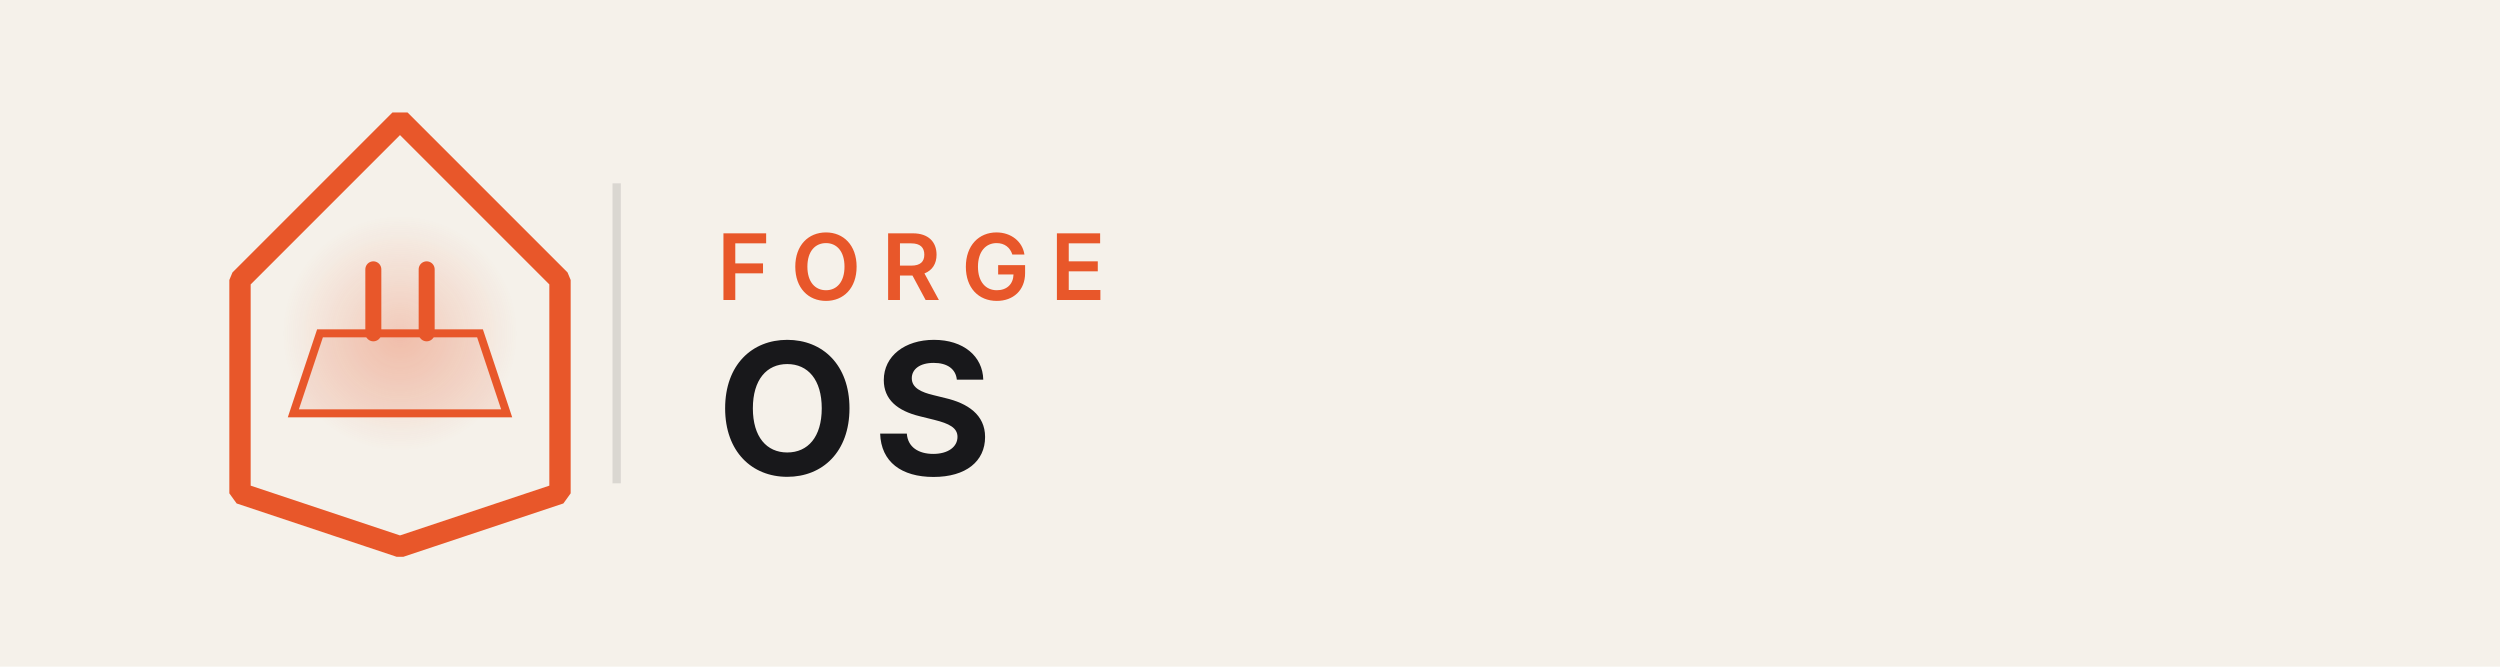
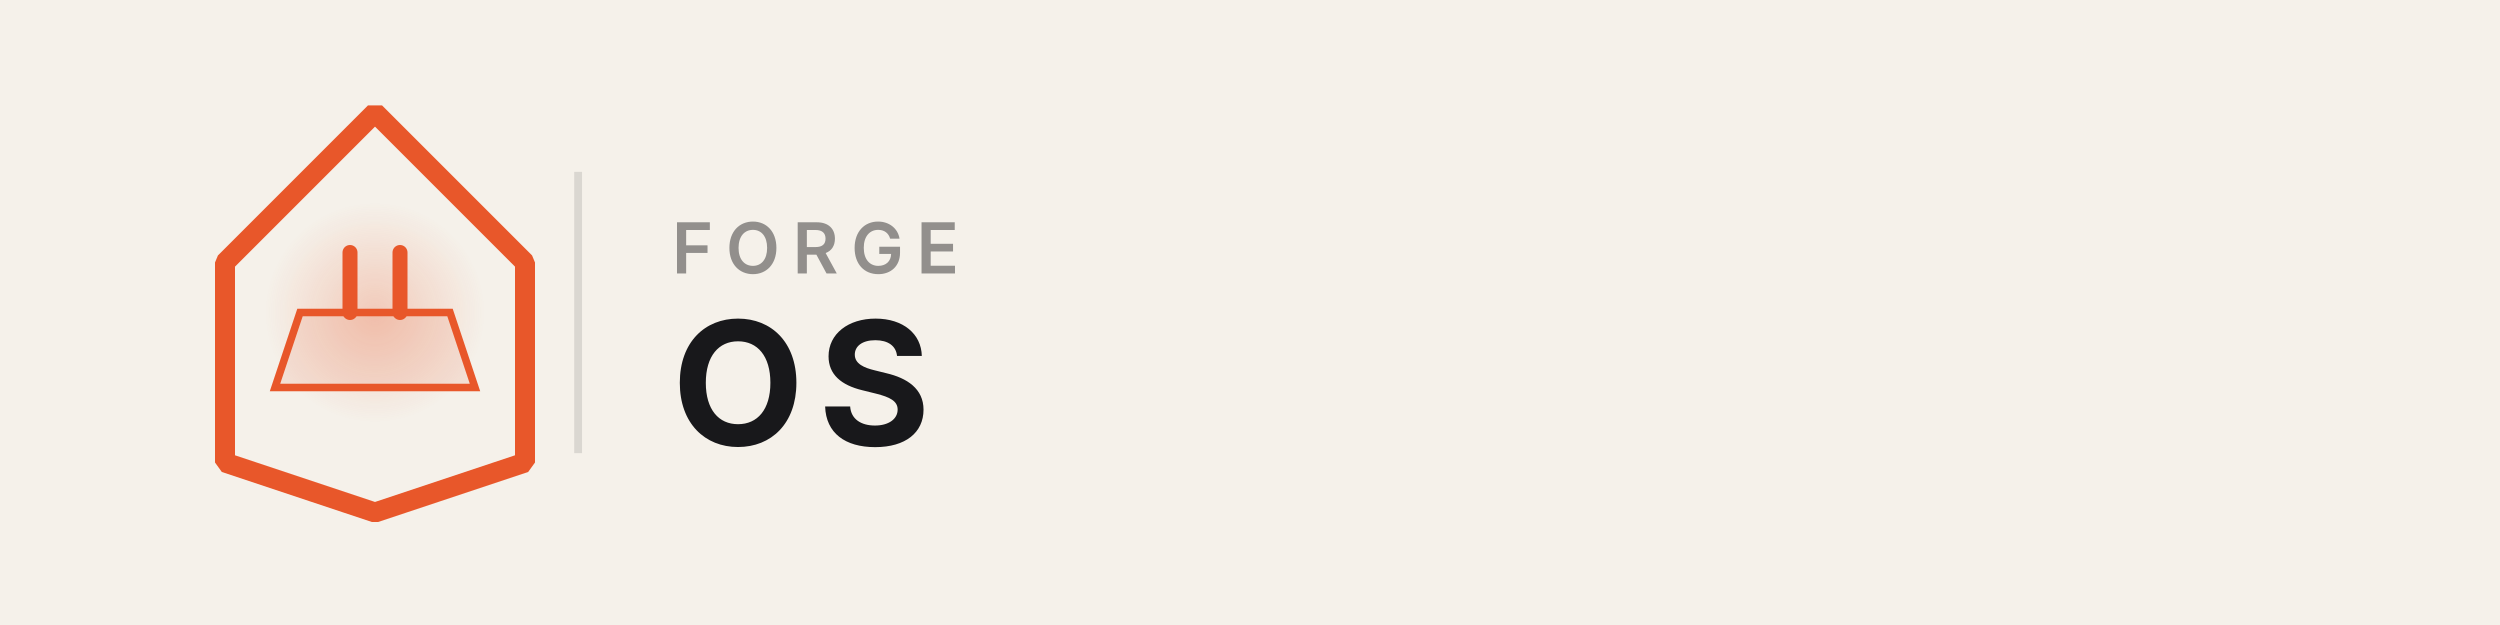
- <svg xmlns="http://www.w3.org/2000/svg" viewBox="0 0 300 80" fill="none">
-   <rect width="300" height="80" fill="#F5F1EA" />
+ <svg xmlns="http://www.w3.org/2000/svg" viewBox="0 0 320 80" fill="none">
+   <rect width="320" height="80" fill="#F5F1EA" />
  <defs>
    <radialGradient id="glow-l" cx="50%" cy="50%" r="50%">
      <stop offset="0%" stop-color="#E8572A" stop-opacity="0.25" />
      <stop offset="100%" stop-color="#E8572A" stop-opacity="0" />
    </radialGradient>
  </defs>
  <g transform="translate(16,8) scale(0.64)">
    <circle cx="50" cy="50" r="22" fill="url(#glow-l)" />
    <path d="M50 10L80 40V80L50 90L20 80V40L50 10Z" stroke="#E8572A" stroke-width="4" stroke-linejoin="bevel" />
    <path d="M35 50H65L70 65H30L35 50Z" fill="#E8572A" opacity="0.12" />
    <path d="M35 50H65L70 65H30L35 50Z" stroke="#E8572A" stroke-width="1.5" />
    <line x1="45" y1="38" x2="45" y2="50" stroke="#E8572A" stroke-width="3" stroke-linecap="round" />
    <line x1="55" y1="38" x2="55" y2="50" stroke="#E8572A" stroke-width="3" stroke-linecap="round" />
  </g>
  <line x1="74" y1="22" x2="74" y2="58" stroke="#18181b" stroke-opacity="0.12" stroke-width="1" />
-   <text x="86" y="36" font-family="Inter, -apple-system, BlinkMacSystemFont, 'Segoe UI', sans-serif" font-size="11" font-weight="600" letter-spacing="0.22em" fill="#E8572A">FORGE</text>
+   <text x="86" y="35" font-family="Inter, -apple-system, BlinkMacSystemFont, 'Segoe UI', sans-serif" font-size="9" font-weight="600" letter-spacing="0.18em" fill="#18181b" opacity="0.45">FORGE</text>
  <text x="86" y="57" font-family="Inter, -apple-system, BlinkMacSystemFont, 'Segoe UI', sans-serif" font-size="22" font-weight="700" letter-spacing="0.08em" fill="#18181b">OS</text>
</svg>
